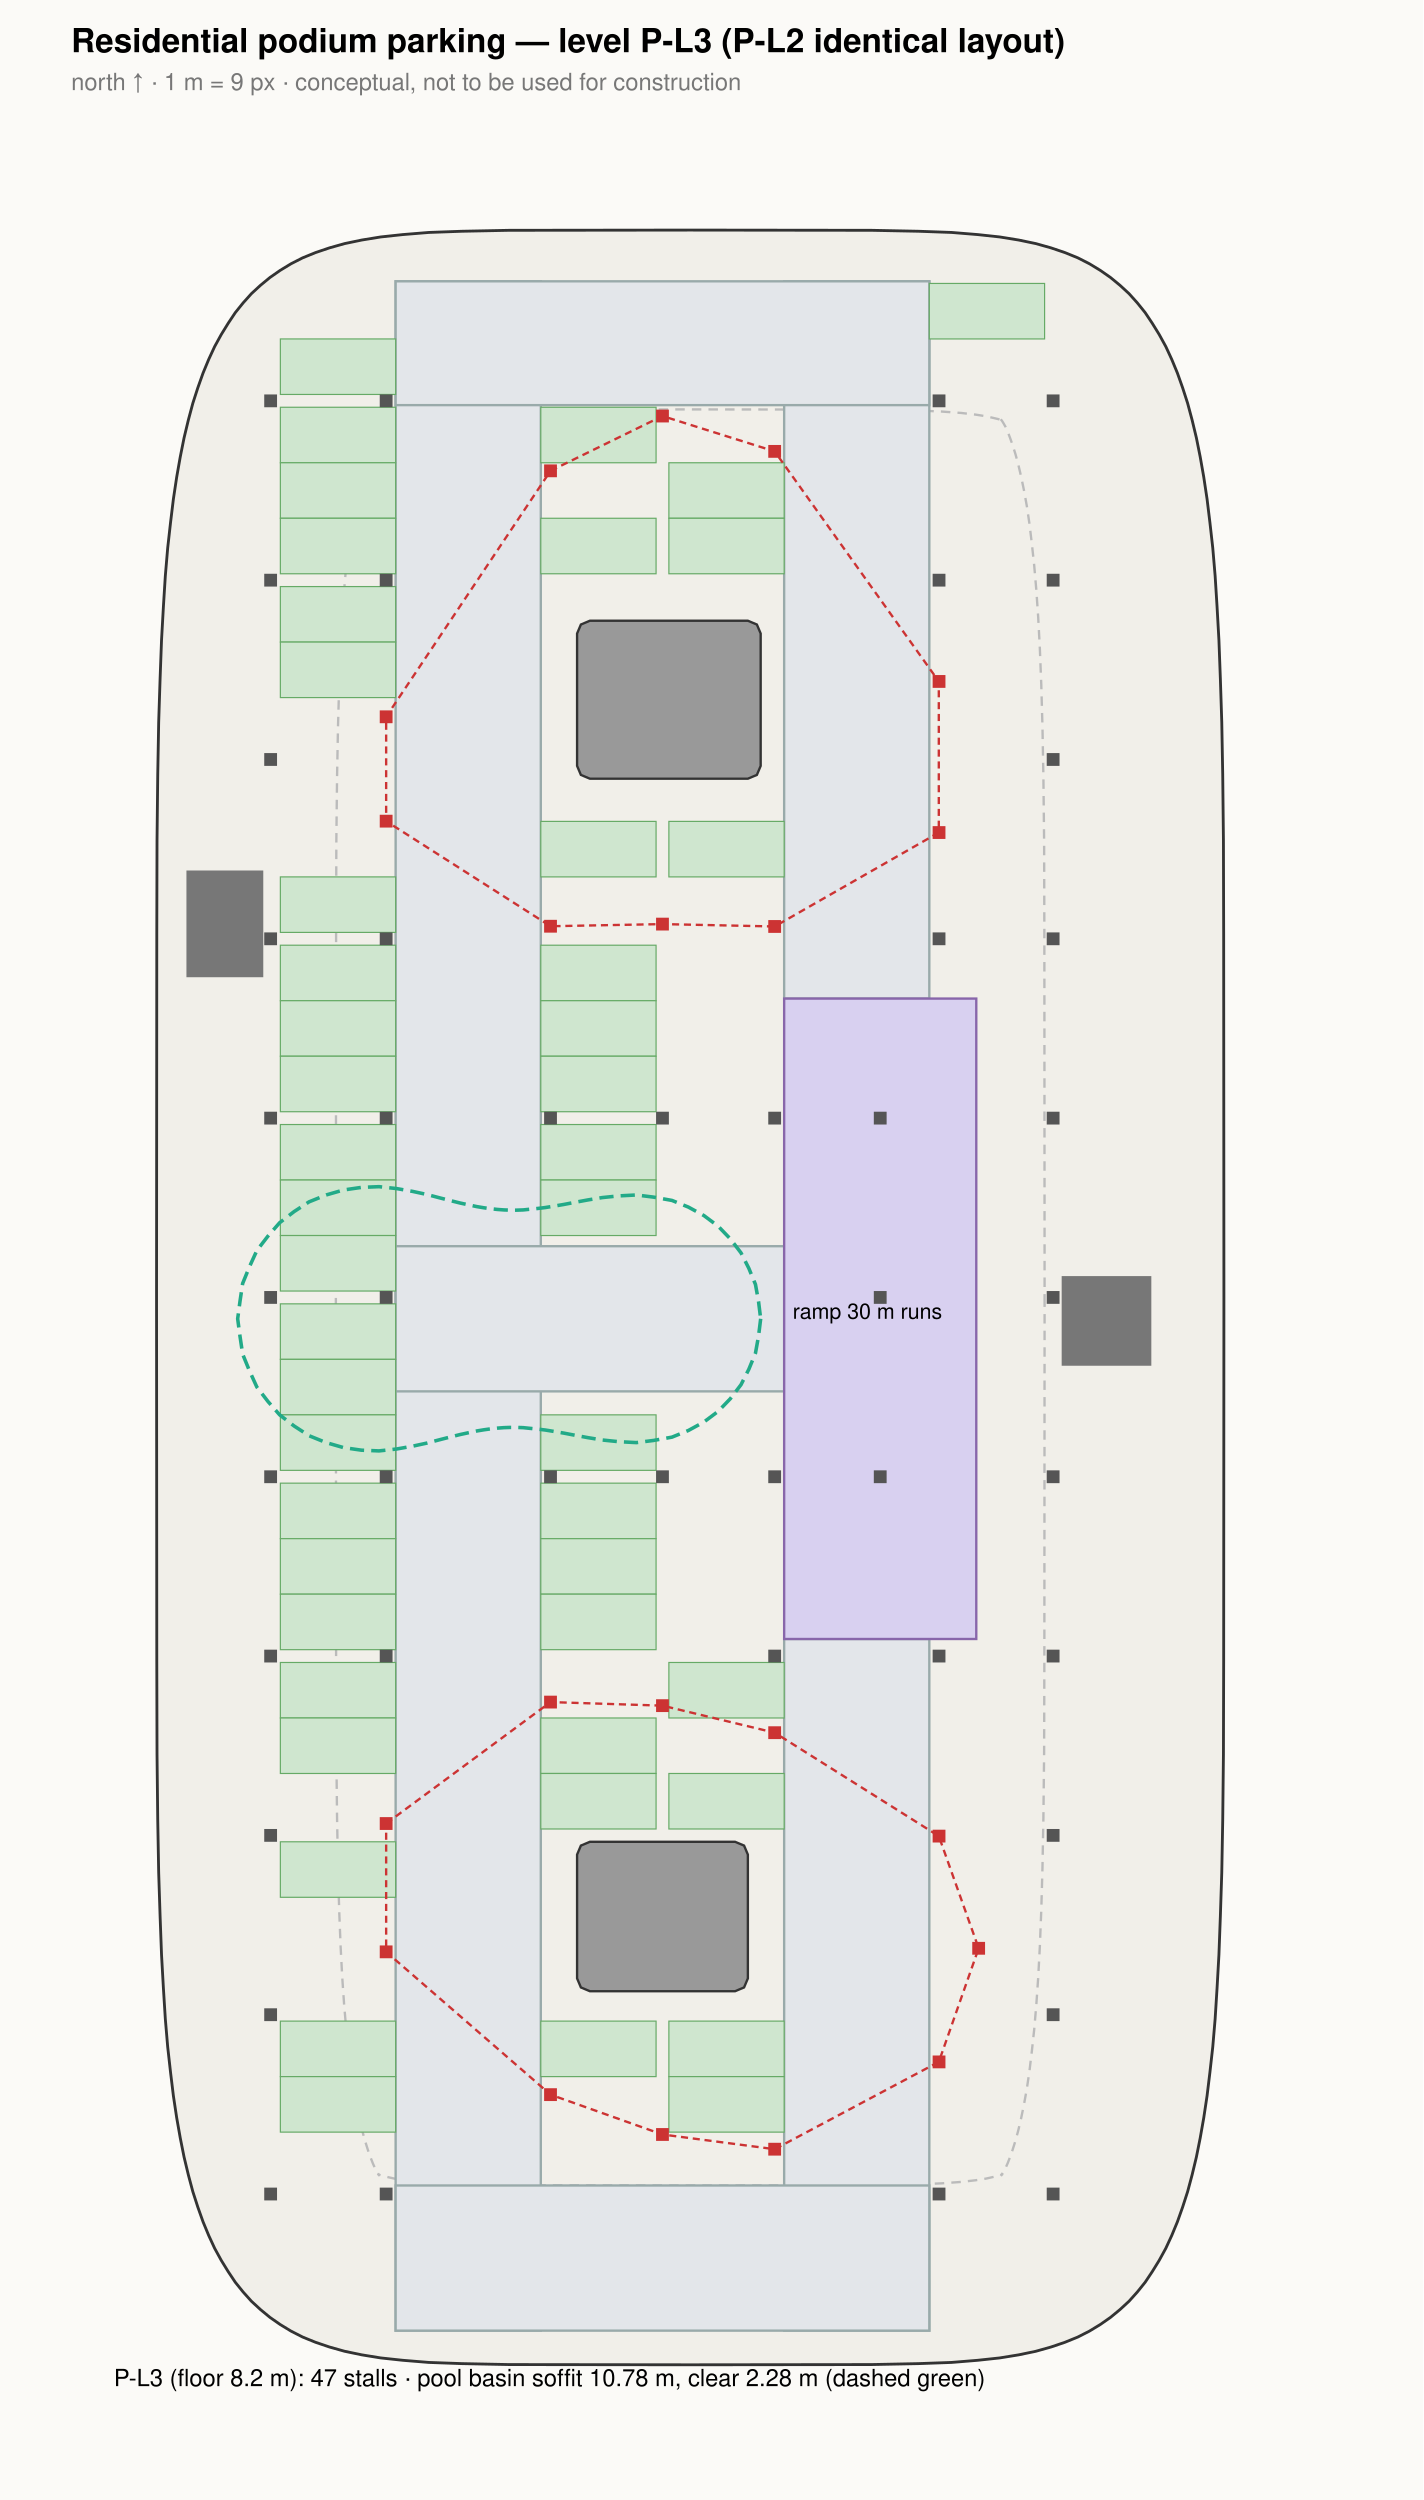
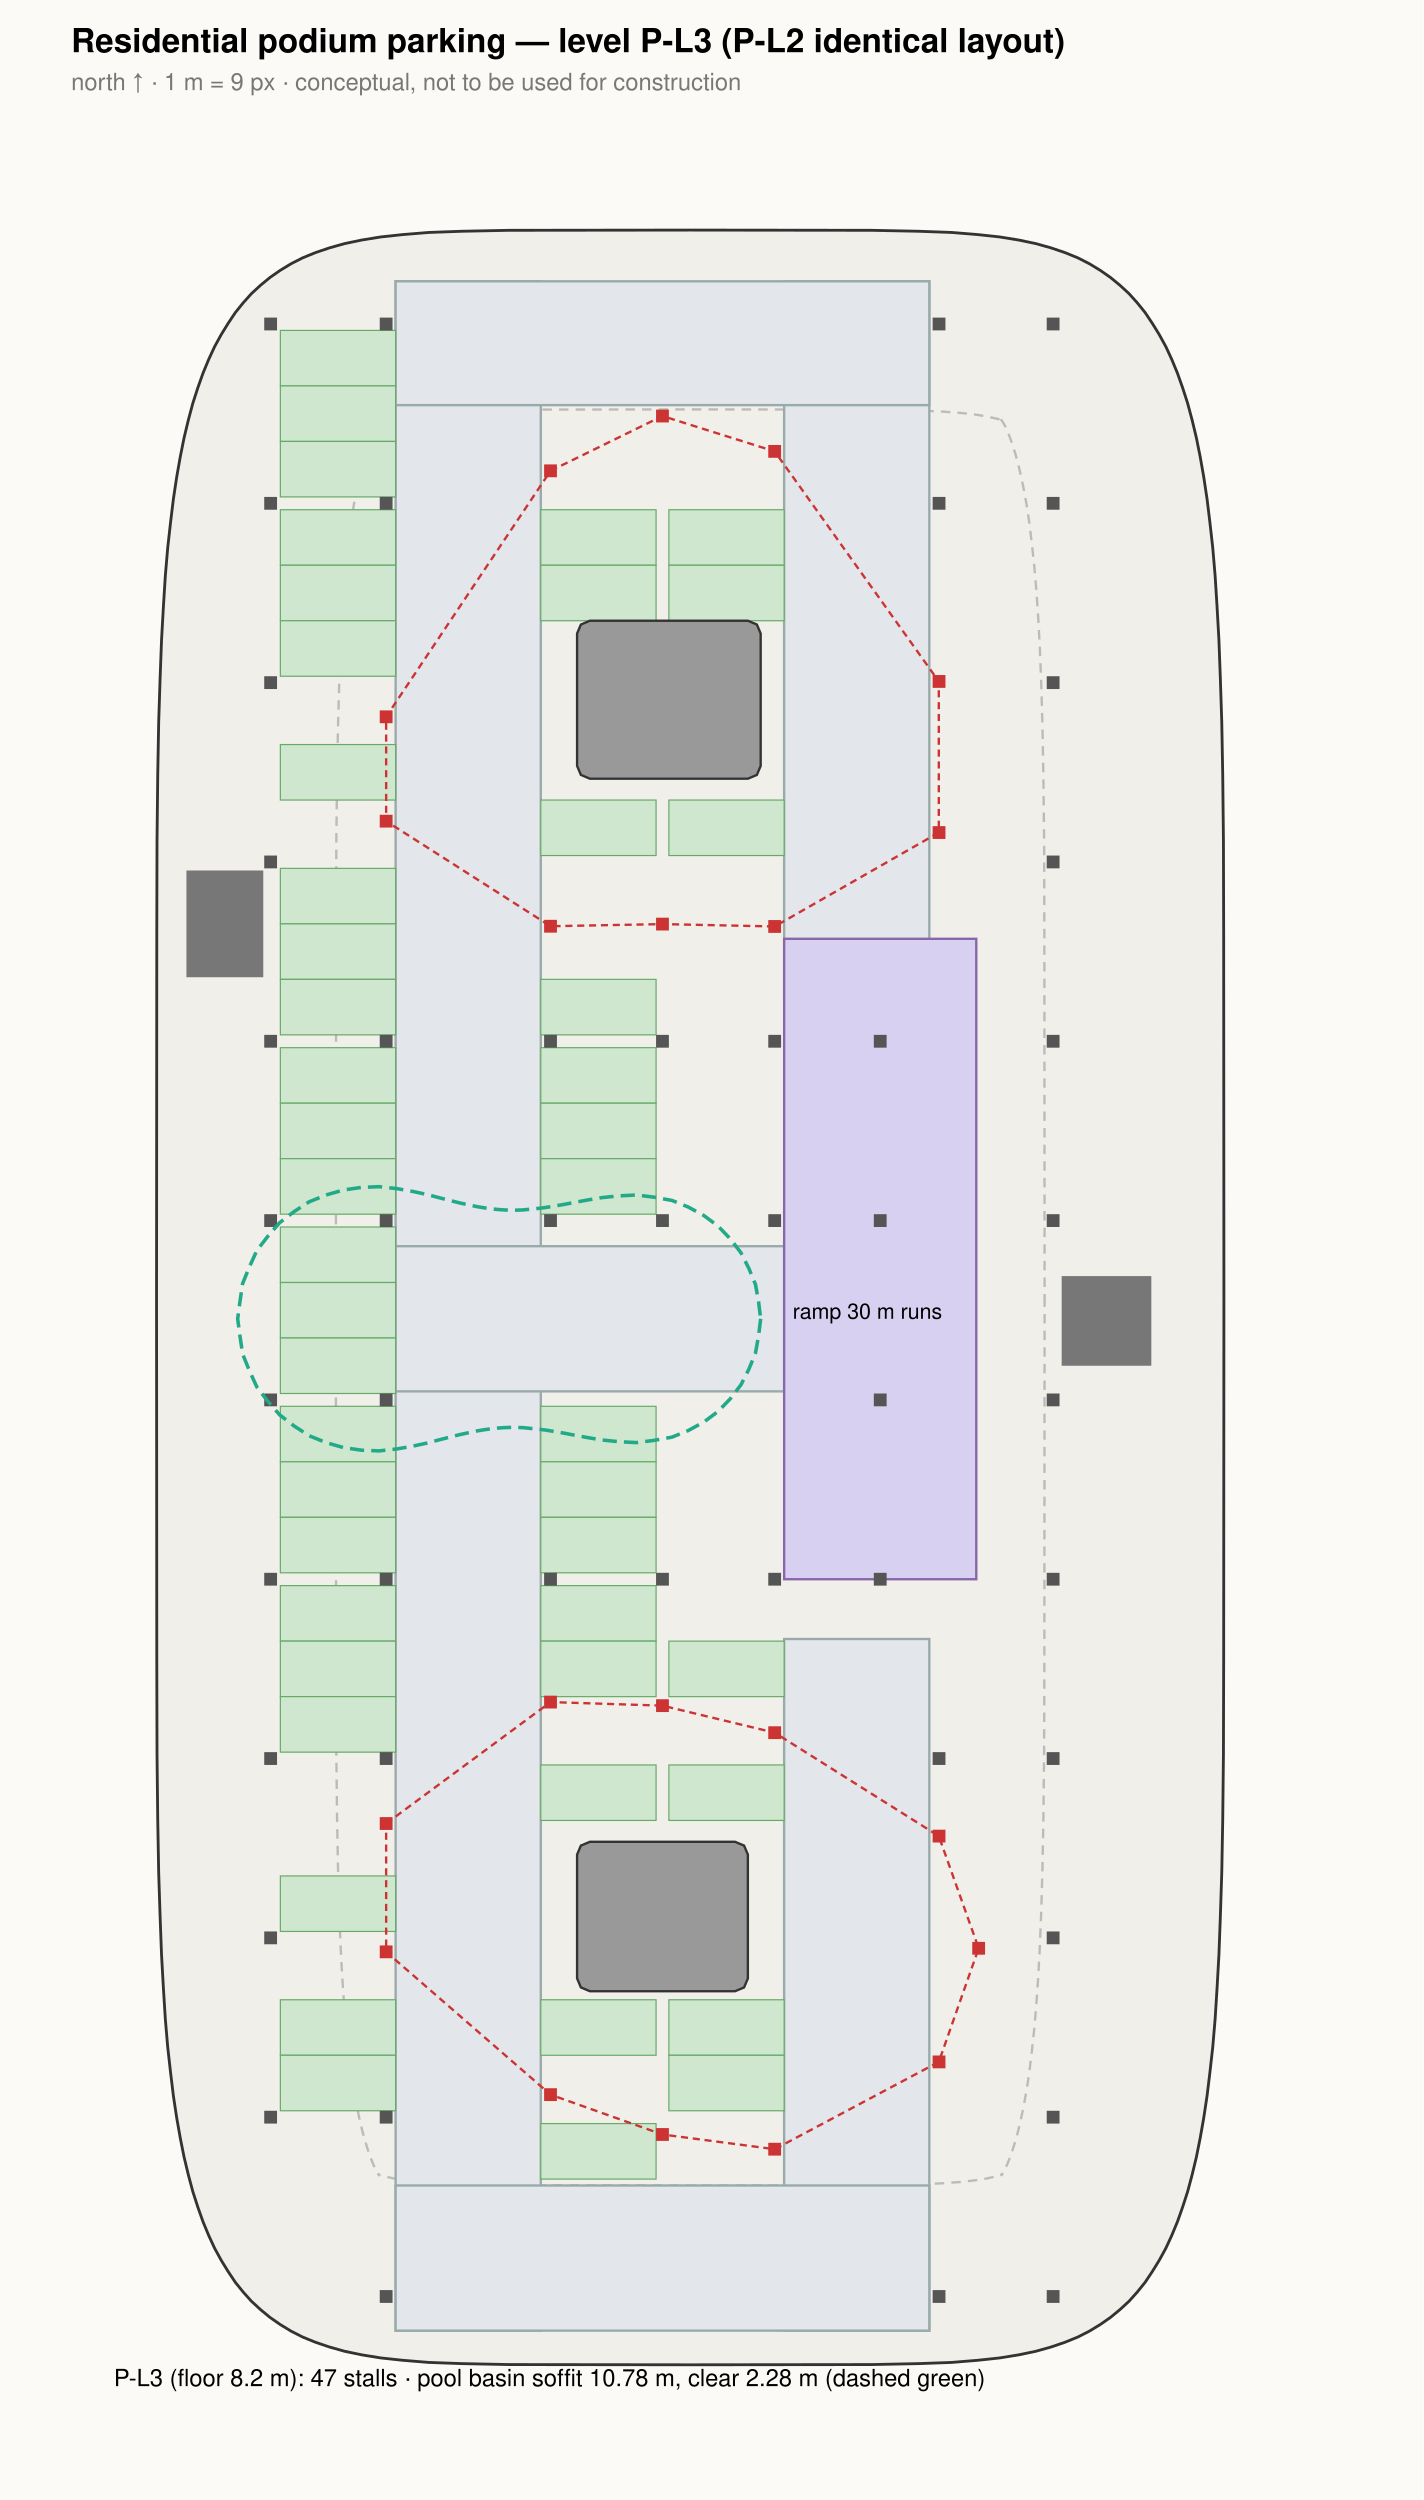
<svg xmlns="http://www.w3.org/2000/svg" width="600" height="1054" viewBox="0 0 600 1054">
  <rect width="100%" height="100%" fill="#fbfaf7" />
  <text x="30" y="22" font-size="14" font-family="Helvetica, Arial" font-weight="bold">Residential podium parking — level P-L3 (P-L2 identical layout)</text>
  <polygon points="516,547 515.9,699.9 515.8,739.6 515.5,767.4 515.1,789.5 514.5,808 513.9,824.1 513.1,838.4 512.3,851.2 511.3,863 510.1,873.7 508.9,883.6 507.5,892.9 506,901.4 504.4,909.4 502.6,916.9 500.7,924 498.6,930.5 496.4,936.7 494,942.5 491.5,947.9 488.7,953 485.8,957.7 482.8,962.2 479.5,966.3 476,970.2 472.2,973.7 468.2,977 463.9,980 459.3,982.8 454.4,985.3 449,987.5 443.1,989.5 436.7,991.3 429.5,992.8 421.5,994.1 412.2,995.1 401.2,996 387.3,996.5 367.5,996.9 291,997 214.5,996.9 194.7,996.5 180.8,996 169.8,995.1 160.5,994.1 152.5,992.8 145.3,991.3 138.9,989.5 133,987.5 127.6,985.3 122.7,982.8 118.1,980 113.8,977 109.8,973.7 106,970.2 102.5,966.3 99.2,962.2 96.2,957.7 93.3,953 90.5,947.9 88,942.5 85.6,936.7 83.4,930.5 81.3,924 79.4,916.9 77.6,909.4 76,901.4 74.5,892.9 73.1,883.6 71.9,873.7 70.7,863 69.7,851.2 68.9,838.4 68.1,824.1 67.5,808 66.9,789.5 66.5,767.4 66.2,739.6 66.1,699.9 66,547 66.1,394.1 66.2,354.4 66.5,326.6 66.9,304.5 67.5,286 68.1,269.9 68.9,255.6 69.7,242.8 70.7,231 71.9,220.3 73.1,210.4 74.5,201.1 76,192.6 77.6,184.6 79.4,177.1 81.3,170 83.4,163.5 85.6,157.3 88,151.5 90.5,146.1 93.3,141 96.2,136.3 99.2,131.8 102.5,127.7 106,123.8 109.8,120.3 113.8,117 118.1,114 122.7,111.2 127.6,108.7 133,106.5 138.9,104.5 145.3,102.7 152.5,101.2 160.5,99.9 169.8,98.9 180.8,98 194.7,97.5 214.5,97.1 291,97 367.5,97.1 387.3,97.5 401.2,98 412.2,98.9 421.5,99.9 429.5,101.2 436.7,102.7 443.1,104.5 449,106.5 454.4,108.7 459.3,111.2 463.9,114 468.2,117 472.2,120.3 476,123.8 479.5,127.7 482.8,131.8 485.8,136.3 488.7,141 491.5,146.1 494,151.5 496.4,157.3 498.6,163.5 500.7,170 502.6,177.1 504.4,184.6 506,192.6 507.5,201.1 508.9,210.4 510.1,220.3 511.3,231 512.3,242.8 513.1,255.6 513.9,269.9 514.5,286 515.1,304.5 515.5,326.6 515.8,354.4 515.9,394.1" fill="#f1efe9" stroke="#333" stroke-width="1.2" />
  <polygon points="440.4,547 440.3,699.8 440.2,739.1 439.9,766.3 439.5,787.7 439,805.4 438.4,820.6 437.7,833.8 436.9,845.4 436,855.8 435,865 434,873.3 432.9,880.7 431.7,887.3 430.5,893.1 429.3,898.2 428.1,902.6 426.9,906.4 425.8,909.5 424.8,912.1 423.9,914.1 423.1,915.5 422.5,916.5 422.1,917 421.9,917.3 422,917.2 422.2,917.1 422.4,916.8 422.7,916.6 422.9,916.5 422.7,916.6 422.1,916.9 420.9,917.3 418.8,917.8 415.7,918.5 411.3,919.2 405.2,919.9 396.9,920.5 385.1,921 366.8,921.3 291,921.4 215.2,921.3 196.9,921 185.1,920.5 176.8,919.9 170.7,919.2 166.3,918.5 163.2,917.8 161.1,917.3 159.9,916.9 159.3,916.6 159.1,916.5 159.3,916.6 159.6,916.8 159.8,917.1 160,917.2 160.1,917.3 159.9,917 159.5,916.5 158.9,915.5 158.1,914.1 157.2,912.1 156.2,909.5 155.1,906.4 153.9,902.6 152.7,898.2 151.5,893.1 150.3,887.3 149.1,880.7 148,873.3 147,865 146,855.8 145.1,845.4 144.3,833.8 143.6,820.6 143,805.4 142.5,787.7 142.1,766.3 141.8,739.1 141.7,699.8 141.6,547 141.7,394.2 141.8,354.9 142.1,327.7 142.5,306.3 143,288.6 143.6,273.4 144.3,260.2 145.1,248.6 146,238.2 147,229 148,220.7 149.1,213.3 150.3,206.7 151.5,200.9 152.7,195.8 153.9,191.4 155.1,187.6 156.2,184.5 157.2,181.9 158.1,179.9 158.9,178.5 159.5,177.5 159.9,177 160.1,176.7 160,176.8 159.8,176.9 159.6,177.2 159.3,177.4 159.1,177.5 159.3,177.4 159.9,177.1 161.1,176.7 163.2,176.2 166.3,175.5 170.7,174.8 176.8,174.1 185.1,173.5 196.9,173 215.2,172.7 291,172.6 366.8,172.7 385.1,173 396.9,173.5 405.2,174.1 411.3,174.8 415.7,175.5 418.8,176.2 420.9,176.7 422.1,177.1 422.7,177.4 422.9,177.5 422.7,177.4 422.4,177.2 422.2,176.9 422,176.8 421.9,176.7 422.1,177 422.5,177.5 423.1,178.5 423.9,179.9 424.8,181.9 425.8,184.5 426.9,187.6 428.1,191.4 429.3,195.8 430.5,200.9 431.7,206.7 432.9,213.3 434,220.7 435,229 436,238.2 436.9,248.6 437.7,260.2 438.4,273.4 439,288.6 439.5,306.3 439.9,327.7 440.2,354.9 440.3,394.2" fill="none" stroke="#bbb" stroke-dasharray="4 3" />
  <rect x="166.8" y="118.6" width="61.2" height="864" fill="#e3e6ea" stroke="#9aa" />
  <rect x="330.6" y="118.6" width="61.2" height="302.4" fill="#e3e6ea" stroke="#9aa" />
  <rect x="330.6" y="691" width="61.2" height="291.6" fill="#e3e6ea" stroke="#9aa" />
  <rect x="166.8" y="118.6" width="225" height="52.2" fill="#e3e6ea" stroke="#9aa" />
  <rect x="166.8" y="921.4" width="225" height="61.2" fill="#e3e6ea" stroke="#9aa" />
  <rect x="166.8" y="525.4" width="163.8" height="61.2" fill="#e3e6ea" stroke="#9aa" />
-   <rect x="330.6" y="421" width="81" height="270" fill="#d8d0f0" stroke="#86a" />
+   <rect x="330.6" y="395.8" width="81" height="270" fill="#d8d0f0" stroke="#86a" />
  <text x="334.2" y="556" font-size="9" font-family="Helvetica, Arial">ramp 30 m runs</text>
-   <rect x="118.2" y="142.9" width="48.6" height="23.4" fill="#cfe6cf" stroke="#6a6" stroke-width="0.5" />
-   <rect x="118.2" y="171.7" width="48.6" height="23.4" fill="#cfe6cf" stroke="#6a6" stroke-width="0.5" />
-   <rect x="118.2" y="195.1" width="48.6" height="23.4" fill="#cfe6cf" stroke="#6a6" stroke-width="0.5" />
-   <rect x="118.2" y="218.5" width="48.6" height="23.4" fill="#cfe6cf" stroke="#6a6" stroke-width="0.5" />
-   <rect x="118.2" y="247.3" width="48.6" height="23.4" fill="#cfe6cf" stroke="#6a6" stroke-width="0.5" />
-   <rect x="118.2" y="270.7" width="48.6" height="23.4" fill="#cfe6cf" stroke="#6a6" stroke-width="0.5" />
-   <rect x="118.2" y="369.7" width="48.6" height="23.4" fill="#cfe6cf" stroke="#6a6" stroke-width="0.5" />
-   <rect x="118.2" y="398.5" width="48.6" height="23.4" fill="#cfe6cf" stroke="#6a6" stroke-width="0.5" />
-   <rect x="118.2" y="421.9" width="48.6" height="23.4" fill="#cfe6cf" stroke="#6a6" stroke-width="0.5" />
-   <rect x="118.2" y="445.3" width="48.6" height="23.4" fill="#cfe6cf" stroke="#6a6" stroke-width="0.5" />
-   <rect x="118.2" y="474.1" width="48.6" height="23.4" fill="#cfe6cf" stroke="#6a6" stroke-width="0.5" />
-   <rect x="118.2" y="497.5" width="48.6" height="23.4" fill="#cfe6cf" stroke="#6a6" stroke-width="0.5" />
-   <rect x="118.2" y="520.9" width="48.6" height="23.4" fill="#cfe6cf" stroke="#6a6" stroke-width="0.5" />
-   <rect x="118.2" y="549.7" width="48.6" height="23.4" fill="#cfe6cf" stroke="#6a6" stroke-width="0.5" />
-   <rect x="118.2" y="573.1" width="48.6" height="23.4" fill="#cfe6cf" stroke="#6a6" stroke-width="0.5" />
-   <rect x="118.2" y="596.5" width="48.6" height="23.4" fill="#cfe6cf" stroke="#6a6" stroke-width="0.5" />
-   <rect x="118.2" y="625.3" width="48.6" height="23.4" fill="#cfe6cf" stroke="#6a6" stroke-width="0.5" />
-   <rect x="118.2" y="648.7" width="48.6" height="23.4" fill="#cfe6cf" stroke="#6a6" stroke-width="0.5" />
-   <rect x="118.2" y="672.1" width="48.6" height="23.4" fill="#cfe6cf" stroke="#6a6" stroke-width="0.5" />
-   <rect x="118.2" y="700.9" width="48.6" height="23.4" fill="#cfe6cf" stroke="#6a6" stroke-width="0.5" />
-   <rect x="118.2" y="724.3" width="48.6" height="23.4" fill="#cfe6cf" stroke="#6a6" stroke-width="0.5" />
-   <rect x="118.2" y="776.5" width="48.6" height="23.4" fill="#cfe6cf" stroke="#6a6" stroke-width="0.5" />
-   <rect x="118.2" y="852.1" width="48.6" height="23.4" fill="#cfe6cf" stroke="#6a6" stroke-width="0.5" />
-   <rect x="118.2" y="875.5" width="48.6" height="23.4" fill="#cfe6cf" stroke="#6a6" stroke-width="0.5" />
-   <rect x="228" y="171.7" width="48.6" height="23.4" fill="#cfe6cf" stroke="#6a6" stroke-width="0.5" />
-   <rect x="228" y="218.5" width="48.6" height="23.4" fill="#cfe6cf" stroke="#6a6" stroke-width="0.5" />
-   <rect x="228" y="346.3" width="48.6" height="23.4" fill="#cfe6cf" stroke="#6a6" stroke-width="0.5" />
-   <rect x="228" y="398.5" width="48.6" height="23.4" fill="#cfe6cf" stroke="#6a6" stroke-width="0.5" />
-   <rect x="228" y="421.9" width="48.6" height="23.4" fill="#cfe6cf" stroke="#6a6" stroke-width="0.5" />
-   <rect x="228" y="445.3" width="48.6" height="23.4" fill="#cfe6cf" stroke="#6a6" stroke-width="0.5" />
-   <rect x="228" y="474.1" width="48.6" height="23.4" fill="#cfe6cf" stroke="#6a6" stroke-width="0.5" />
-   <rect x="228" y="497.5" width="48.6" height="23.4" fill="#cfe6cf" stroke="#6a6" stroke-width="0.5" />
-   <rect x="228" y="596.5" width="48.6" height="23.4" fill="#cfe6cf" stroke="#6a6" stroke-width="0.5" />
-   <rect x="228" y="625.3" width="48.6" height="23.4" fill="#cfe6cf" stroke="#6a6" stroke-width="0.5" />
-   <rect x="228" y="648.7" width="48.6" height="23.4" fill="#cfe6cf" stroke="#6a6" stroke-width="0.5" />
-   <rect x="228" y="672.1" width="48.6" height="23.4" fill="#cfe6cf" stroke="#6a6" stroke-width="0.5" />
-   <rect x="228" y="724.3" width="48.6" height="23.4" fill="#cfe6cf" stroke="#6a6" stroke-width="0.5" />
-   <rect x="228" y="747.7" width="48.6" height="23.4" fill="#cfe6cf" stroke="#6a6" stroke-width="0.5" />
-   <rect x="228" y="852.1" width="48.6" height="23.4" fill="#cfe6cf" stroke="#6a6" stroke-width="0.5" />
-   <rect x="282" y="195.1" width="48.6" height="23.4" fill="#cfe6cf" stroke="#6a6" stroke-width="0.5" />
-   <rect x="282" y="218.5" width="48.6" height="23.4" fill="#cfe6cf" stroke="#6a6" stroke-width="0.5" />
-   <rect x="282" y="346.3" width="48.6" height="23.4" fill="#cfe6cf" stroke="#6a6" stroke-width="0.5" />
-   <rect x="282" y="700.9" width="48.6" height="23.4" fill="#cfe6cf" stroke="#6a6" stroke-width="0.5" />
-   <rect x="282" y="747.7" width="48.6" height="23.4" fill="#cfe6cf" stroke="#6a6" stroke-width="0.5" />
-   <rect x="282" y="852.1" width="48.6" height="23.4" fill="#cfe6cf" stroke="#6a6" stroke-width="0.5" />
-   <rect x="282" y="875.5" width="48.6" height="23.4" fill="#cfe6cf" stroke="#6a6" stroke-width="0.5" />
-   <rect x="391.8" y="119.5" width="48.6" height="23.4" fill="#cfe6cf" stroke="#6a6" stroke-width="0.5" />
+   <rect x="118.2" y="139.3" width="48.6" height="23.4" fill="#cfe6cf" stroke="#6a6" stroke-width="0.5" />
+   <rect x="118.2" y="162.7" width="48.6" height="23.4" fill="#cfe6cf" stroke="#6a6" stroke-width="0.5" />
+   <rect x="118.2" y="186.1" width="48.6" height="23.4" fill="#cfe6cf" stroke="#6a6" stroke-width="0.5" />
+   <rect x="118.2" y="214.9" width="48.6" height="23.4" fill="#cfe6cf" stroke="#6a6" stroke-width="0.5" />
+   <rect x="118.2" y="238.3" width="48.6" height="23.4" fill="#cfe6cf" stroke="#6a6" stroke-width="0.5" />
+   <rect x="118.2" y="261.7" width="48.6" height="23.4" fill="#cfe6cf" stroke="#6a6" stroke-width="0.5" />
+   <rect x="118.2" y="313.9" width="48.6" height="23.4" fill="#cfe6cf" stroke="#6a6" stroke-width="0.5" />
+   <rect x="118.2" y="366.1" width="48.6" height="23.4" fill="#cfe6cf" stroke="#6a6" stroke-width="0.5" />
+   <rect x="118.2" y="389.5" width="48.6" height="23.4" fill="#cfe6cf" stroke="#6a6" stroke-width="0.5" />
+   <rect x="118.2" y="412.9" width="48.6" height="23.4" fill="#cfe6cf" stroke="#6a6" stroke-width="0.5" />
+   <rect x="118.2" y="441.7" width="48.6" height="23.4" fill="#cfe6cf" stroke="#6a6" stroke-width="0.5" />
+   <rect x="118.2" y="465.1" width="48.6" height="23.4" fill="#cfe6cf" stroke="#6a6" stroke-width="0.5" />
+   <rect x="118.2" y="488.5" width="48.6" height="23.4" fill="#cfe6cf" stroke="#6a6" stroke-width="0.5" />
+   <rect x="118.2" y="517.3" width="48.6" height="23.4" fill="#cfe6cf" stroke="#6a6" stroke-width="0.5" />
+   <rect x="118.2" y="540.7" width="48.6" height="23.4" fill="#cfe6cf" stroke="#6a6" stroke-width="0.5" />
+   <rect x="118.2" y="564.1" width="48.6" height="23.4" fill="#cfe6cf" stroke="#6a6" stroke-width="0.5" />
+   <rect x="118.2" y="592.9" width="48.6" height="23.4" fill="#cfe6cf" stroke="#6a6" stroke-width="0.5" />
+   <rect x="118.2" y="616.3" width="48.6" height="23.4" fill="#cfe6cf" stroke="#6a6" stroke-width="0.5" />
+   <rect x="118.2" y="639.7" width="48.6" height="23.4" fill="#cfe6cf" stroke="#6a6" stroke-width="0.5" />
+   <rect x="118.2" y="668.5" width="48.6" height="23.4" fill="#cfe6cf" stroke="#6a6" stroke-width="0.5" />
+   <rect x="118.2" y="691.9" width="48.6" height="23.4" fill="#cfe6cf" stroke="#6a6" stroke-width="0.5" />
+   <rect x="118.2" y="715.3" width="48.6" height="23.4" fill="#cfe6cf" stroke="#6a6" stroke-width="0.5" />
+   <rect x="118.2" y="790.9" width="48.6" height="23.4" fill="#cfe6cf" stroke="#6a6" stroke-width="0.5" />
+   <rect x="118.2" y="843.1" width="48.6" height="23.4" fill="#cfe6cf" stroke="#6a6" stroke-width="0.5" />
+   <rect x="118.2" y="866.5" width="48.6" height="23.4" fill="#cfe6cf" stroke="#6a6" stroke-width="0.5" />
+   <rect x="228" y="214.9" width="48.6" height="23.4" fill="#cfe6cf" stroke="#6a6" stroke-width="0.5" />
+   <rect x="228" y="238.3" width="48.6" height="23.4" fill="#cfe6cf" stroke="#6a6" stroke-width="0.5" />
+   <rect x="228" y="337.3" width="48.6" height="23.4" fill="#cfe6cf" stroke="#6a6" stroke-width="0.5" />
+   <rect x="228" y="412.9" width="48.6" height="23.4" fill="#cfe6cf" stroke="#6a6" stroke-width="0.5" />
+   <rect x="228" y="441.7" width="48.6" height="23.4" fill="#cfe6cf" stroke="#6a6" stroke-width="0.5" />
+   <rect x="228" y="465.1" width="48.6" height="23.4" fill="#cfe6cf" stroke="#6a6" stroke-width="0.5" />
+   <rect x="228" y="488.5" width="48.6" height="23.4" fill="#cfe6cf" stroke="#6a6" stroke-width="0.5" />
+   <rect x="228" y="592.9" width="48.6" height="23.4" fill="#cfe6cf" stroke="#6a6" stroke-width="0.5" />
+   <rect x="228" y="616.3" width="48.6" height="23.4" fill="#cfe6cf" stroke="#6a6" stroke-width="0.5" />
+   <rect x="228" y="639.7" width="48.6" height="23.4" fill="#cfe6cf" stroke="#6a6" stroke-width="0.5" />
+   <rect x="228" y="668.5" width="48.6" height="23.4" fill="#cfe6cf" stroke="#6a6" stroke-width="0.5" />
+   <rect x="228" y="691.9" width="48.6" height="23.4" fill="#cfe6cf" stroke="#6a6" stroke-width="0.5" />
+   <rect x="228" y="744.1" width="48.6" height="23.4" fill="#cfe6cf" stroke="#6a6" stroke-width="0.5" />
+   <rect x="228" y="843.1" width="48.6" height="23.4" fill="#cfe6cf" stroke="#6a6" stroke-width="0.5" />
+   <rect x="228" y="895.3" width="48.6" height="23.4" fill="#cfe6cf" stroke="#6a6" stroke-width="0.5" />
+   <rect x="282" y="214.9" width="48.6" height="23.4" fill="#cfe6cf" stroke="#6a6" stroke-width="0.5" />
+   <rect x="282" y="238.3" width="48.6" height="23.4" fill="#cfe6cf" stroke="#6a6" stroke-width="0.5" />
+   <rect x="282" y="337.3" width="48.6" height="23.4" fill="#cfe6cf" stroke="#6a6" stroke-width="0.5" />
+   <rect x="282" y="691.9" width="48.6" height="23.4" fill="#cfe6cf" stroke="#6a6" stroke-width="0.5" />
+   <rect x="282" y="744.1" width="48.6" height="23.4" fill="#cfe6cf" stroke="#6a6" stroke-width="0.5" />
+   <rect x="282" y="843.1" width="48.6" height="23.4" fill="#cfe6cf" stroke="#6a6" stroke-width="0.5" />
+   <rect x="282" y="866.5" width="48.6" height="23.4" fill="#cfe6cf" stroke="#6a6" stroke-width="0.5" />
  <polygon points="315.3,261.7 319.1,263.3 320.7,267.1 320.7,322.9 319.1,326.7 315.3,328.3 248.7,328.3 244.9,326.7 243.3,322.9 243.3,267.1 244.9,263.3 248.7,261.7" fill="#999" stroke="#333" />
  <rect x="229.4" y="195.8" width="5.4" height="5.4" fill="#c33" />
  <rect x="276.6" y="172.7" width="5.4" height="5.4" fill="#c33" />
  <rect x="323.9" y="187.6" width="5.4" height="5.4" fill="#c33" />
  <rect x="393.2" y="284.6" width="5.4" height="5.4" fill="#c33" />
  <rect x="393.2" y="348.3" width="5.4" height="5.4" fill="#c33" />
  <rect x="323.9" y="387.9" width="5.4" height="5.4" fill="#c33" />
  <rect x="276.6" y="386.9" width="5.4" height="5.4" fill="#c33" />
  <rect x="229.4" y="387.8" width="5.4" height="5.4" fill="#c33" />
  <rect x="160.1" y="343.5" width="5.4" height="5.4" fill="#c33" />
  <rect x="160.1" y="299.5" width="5.4" height="5.4" fill="#c33" />
  <polygon points="232.1,198.5 279.3,175.4 326.6,190.3 395.8,287.3 395.8,351 326.6,390.6 279.3,389.6 232.1,390.5 162.8,346.2 162.8,302.2" fill="none" stroke="#c33" stroke-dasharray="3 2" />
  <polygon points="309.9,776.5 313.7,778.1 315.3,781.9 315.3,834.1 313.7,837.9 309.9,839.5 248.7,839.5 244.9,837.9 243.3,834.1 243.3,781.9 244.9,778.1 248.7,776.5" fill="#999" stroke="#333" />
  <rect x="160.1" y="766.1" width="5.4" height="5.4" fill="#c33" />
  <rect x="229.4" y="714.9" width="5.4" height="5.4" fill="#c33" />
  <rect x="276.6" y="716.4" width="5.4" height="5.4" fill="#c33" />
  <rect x="323.9" y="727.8" width="5.4" height="5.4" fill="#c33" />
  <rect x="393.2" y="771.4" width="5.4" height="5.4" fill="#c33" />
  <rect x="409.9" y="818.7" width="5.4" height="5.4" fill="#c33" />
  <rect x="393.2" y="866.6" width="5.4" height="5.4" fill="#c33" />
  <rect x="323.9" y="903.4" width="5.4" height="5.4" fill="#c33" />
  <rect x="276.6" y="897.2" width="5.4" height="5.4" fill="#c33" />
  <rect x="229.4" y="880.4" width="5.4" height="5.4" fill="#c33" />
  <rect x="160.1" y="820.2" width="5.4" height="5.4" fill="#c33" />
  <polygon points="162.8,768.8 232.1,717.6 279.3,719.1 326.6,730.5 395.8,774.1 412.6,821.4 395.8,869.3 326.6,906.1 279.3,899.9 232.1,883.1 162.8,822.9" fill="none" stroke="#c33" stroke-dasharray="3 2" />
-   <rect x="111.4" y="166.3" width="5.4" height="5.4" fill="#555" />
-   <rect x="111.4" y="241.9" width="5.4" height="5.4" fill="#555" />
-   <rect x="111.4" y="317.5" width="5.4" height="5.4" fill="#555" />
-   <rect x="111.4" y="393.1" width="5.4" height="5.4" fill="#555" />
-   <rect x="111.4" y="468.7" width="5.4" height="5.4" fill="#555" />
-   <rect x="111.4" y="544.3" width="5.4" height="5.4" fill="#555" />
-   <rect x="111.4" y="619.9" width="5.4" height="5.4" fill="#555" />
-   <rect x="111.4" y="695.5" width="5.4" height="5.4" fill="#555" />
-   <rect x="111.4" y="771.1" width="5.4" height="5.4" fill="#555" />
-   <rect x="111.4" y="846.7" width="5.4" height="5.4" fill="#555" />
-   <rect x="111.4" y="922.3" width="5.4" height="5.4" fill="#555" />
-   <rect x="160.1" y="166.3" width="5.4" height="5.4" fill="#555" />
-   <rect x="160.1" y="241.9" width="5.4" height="5.4" fill="#555" />
-   <rect x="160.1" y="393.1" width="5.4" height="5.4" fill="#555" />
-   <rect x="160.1" y="468.7" width="5.4" height="5.4" fill="#555" />
-   <rect x="160.1" y="544.3" width="5.4" height="5.4" fill="#555" />
-   <rect x="160.1" y="619.9" width="5.4" height="5.4" fill="#555" />
-   <rect x="160.1" y="695.5" width="5.4" height="5.4" fill="#555" />
-   <rect x="160.1" y="922.3" width="5.4" height="5.4" fill="#555" />
-   <rect x="229.4" y="468.7" width="5.4" height="5.4" fill="#555" />
-   <rect x="229.4" y="619.9" width="5.4" height="5.4" fill="#555" />
-   <rect x="276.6" y="468.7" width="5.4" height="5.4" fill="#555" />
-   <rect x="276.6" y="619.9" width="5.4" height="5.4" fill="#555" />
-   <rect x="323.9" y="468.7" width="5.4" height="5.4" fill="#555" />
-   <rect x="323.9" y="619.9" width="5.4" height="5.4" fill="#555" />
-   <rect x="323.9" y="695.5" width="5.4" height="5.4" fill="#555" />
-   <rect x="368.4" y="468.7" width="5.4" height="5.4" fill="#555" />
-   <rect x="368.4" y="544.3" width="5.4" height="5.4" fill="#555" />
-   <rect x="368.4" y="619.9" width="5.4" height="5.4" fill="#555" />
-   <rect x="393.2" y="166.3" width="5.4" height="5.4" fill="#555" />
-   <rect x="393.2" y="241.9" width="5.4" height="5.4" fill="#555" />
-   <rect x="393.2" y="393.1" width="5.4" height="5.4" fill="#555" />
-   <rect x="393.2" y="695.5" width="5.4" height="5.4" fill="#555" />
-   <rect x="393.2" y="922.3" width="5.4" height="5.4" fill="#555" />
-   <rect x="441.3" y="166.3" width="5.4" height="5.4" fill="#555" />
-   <rect x="441.3" y="241.9" width="5.4" height="5.4" fill="#555" />
-   <rect x="441.3" y="317.5" width="5.4" height="5.4" fill="#555" />
-   <rect x="441.3" y="393.1" width="5.4" height="5.4" fill="#555" />
-   <rect x="441.3" y="468.7" width="5.4" height="5.4" fill="#555" />
-   <rect x="441.3" y="544.3" width="5.4" height="5.4" fill="#555" />
-   <rect x="441.3" y="619.9" width="5.4" height="5.4" fill="#555" />
-   <rect x="441.3" y="695.5" width="5.4" height="5.4" fill="#555" />
-   <rect x="441.3" y="771.1" width="5.4" height="5.4" fill="#555" />
-   <rect x="441.3" y="846.7" width="5.4" height="5.4" fill="#555" />
-   <rect x="441.3" y="922.3" width="5.4" height="5.4" fill="#555" />
+   <rect x="111.4" y="133.9" width="5.4" height="5.4" fill="#555" />
+   <rect x="111.4" y="209.5" width="5.4" height="5.4" fill="#555" />
+   <rect x="111.4" y="285.1" width="5.4" height="5.4" fill="#555" />
+   <rect x="111.4" y="360.7" width="5.4" height="5.4" fill="#555" />
+   <rect x="111.4" y="436.3" width="5.4" height="5.4" fill="#555" />
+   <rect x="111.4" y="511.9" width="5.4" height="5.4" fill="#555" />
+   <rect x="111.4" y="587.5" width="5.4" height="5.4" fill="#555" />
+   <rect x="111.4" y="663.1" width="5.4" height="5.4" fill="#555" />
+   <rect x="111.4" y="738.7" width="5.4" height="5.4" fill="#555" />
+   <rect x="111.4" y="814.3" width="5.4" height="5.4" fill="#555" />
+   <rect x="111.4" y="889.9" width="5.4" height="5.4" fill="#555" />
+   <rect x="160.1" y="133.9" width="5.4" height="5.4" fill="#555" />
+   <rect x="160.1" y="209.5" width="5.4" height="5.4" fill="#555" />
+   <rect x="160.1" y="436.3" width="5.4" height="5.4" fill="#555" />
+   <rect x="160.1" y="511.9" width="5.4" height="5.4" fill="#555" />
+   <rect x="160.1" y="587.5" width="5.4" height="5.4" fill="#555" />
+   <rect x="160.1" y="663.1" width="5.4" height="5.4" fill="#555" />
+   <rect x="160.1" y="738.7" width="5.4" height="5.4" fill="#555" />
+   <rect x="160.1" y="889.9" width="5.4" height="5.4" fill="#555" />
+   <rect x="160.1" y="965.5" width="5.4" height="5.4" fill="#555" />
+   <rect x="229.4" y="436.3" width="5.4" height="5.4" fill="#555" />
+   <rect x="229.4" y="511.9" width="5.4" height="5.4" fill="#555" />
+   <rect x="229.4" y="663.1" width="5.4" height="5.4" fill="#555" />
+   <rect x="276.6" y="436.3" width="5.4" height="5.4" fill="#555" />
+   <rect x="276.6" y="511.9" width="5.4" height="5.4" fill="#555" />
+   <rect x="276.6" y="663.1" width="5.4" height="5.4" fill="#555" />
+   <rect x="323.9" y="436.3" width="5.4" height="5.4" fill="#555" />
+   <rect x="323.9" y="511.9" width="5.4" height="5.4" fill="#555" />
+   <rect x="323.9" y="663.1" width="5.4" height="5.4" fill="#555" />
+   <rect x="368.4" y="436.3" width="5.4" height="5.4" fill="#555" />
+   <rect x="368.4" y="511.9" width="5.4" height="5.4" fill="#555" />
+   <rect x="368.4" y="587.5" width="5.4" height="5.4" fill="#555" />
+   <rect x="368.4" y="663.1" width="5.4" height="5.4" fill="#555" />
+   <rect x="393.2" y="133.9" width="5.4" height="5.4" fill="#555" />
+   <rect x="393.2" y="209.5" width="5.4" height="5.4" fill="#555" />
+   <rect x="393.2" y="738.7" width="5.4" height="5.4" fill="#555" />
+   <rect x="393.2" y="965.5" width="5.4" height="5.4" fill="#555" />
+   <rect x="441.3" y="133.9" width="5.4" height="5.4" fill="#555" />
+   <rect x="441.3" y="209.5" width="5.4" height="5.4" fill="#555" />
+   <rect x="441.3" y="285.1" width="5.4" height="5.4" fill="#555" />
+   <rect x="441.3" y="360.7" width="5.4" height="5.4" fill="#555" />
+   <rect x="441.3" y="436.3" width="5.4" height="5.4" fill="#555" />
+   <rect x="441.3" y="511.9" width="5.4" height="5.4" fill="#555" />
+   <rect x="441.3" y="587.5" width="5.4" height="5.4" fill="#555" />
+   <rect x="441.3" y="663.1" width="5.4" height="5.4" fill="#555" />
+   <rect x="441.3" y="738.7" width="5.4" height="5.4" fill="#555" />
+   <rect x="441.3" y="814.3" width="5.4" height="5.4" fill="#555" />
+   <rect x="441.3" y="889.9" width="5.4" height="5.4" fill="#555" />
+   <rect x="441.3" y="965.5" width="5.4" height="5.4" fill="#555" />
  <rect x="447.6" y="538" width="37.8" height="37.8" fill="#777" />
  <rect x="78.6" y="367" width="32.4" height="45" fill="#777" />
  <polygon points="320.7,556 319.8,563.3 318.5,570.5 315.7,577.3 312.4,583.8 307.9,589.7 302.8,595 296.8,599.5 290.2,603.1 283.3,605.9 275.5,607.3 268.3,608.2 260.7,607.8 253.9,607.1 247.8,606.1 242.4,605.1 237.7,604.2 233.6,603.5 229.9,602.9 226.6,602.5 223.5,602.2 220.6,601.9 217.8,601.8 215.1,601.8 212.4,601.9 209.7,602.1 206.9,602.4 204,602.8 201,603.3 197.7,604 194,604.8 190,605.8 185.3,607 180,608.4 174,609.7 167.2,610.9 159.8,611.7 152.4,611.4 144.8,610.3 137.5,608.2 130.3,605.3 124,601.2 117.9,596.5 113,590.9 108.3,584.8 105.2,578 102.3,570.9 101.2,563.5 100.2,556 101.2,548.5 102.3,541.1 105.2,534 108.3,527.2 113,521.1 117.9,515.5 124,510.8 130.3,506.7 137.5,503.8 144.8,501.7 152.4,500.6 159.8,500.3 167.2,501.1 174,502.3 180,503.6 185.3,505 190,506.2 194,507.2 197.7,508 201,508.7 204,509.2 206.9,509.6 209.7,509.9 212.4,510.1 215.1,510.2 217.8,510.2 220.6,510.1 223.5,509.8 226.6,509.5 229.9,509.1 233.6,508.5 237.7,507.8 242.4,506.9 247.8,505.9 253.9,504.9 260.7,504.2 268.3,503.8 275.5,504.7 283.3,506.1 290.2,508.9 296.8,512.5 302.8,517 307.9,522.3 312.4,528.2 315.7,534.7 318.5,541.5 319.8,548.7" fill="none" stroke="#2a8" stroke-width="1.5" stroke-dasharray="6 3" />
  <text x="48" y="1006" font-size="10" font-family="Helvetica, Arial">P-L3 (floor 8.2 m): 47 stalls · pool basin soffit 10.78 m, clear 2.28 m (dashed green)</text>
  <text x="30" y="38" font-size="10" font-family="Helvetica, Arial" fill="#777">north ↑ · 1 m = 9 px · conceptual, not to be used for construction</text>
</svg>
